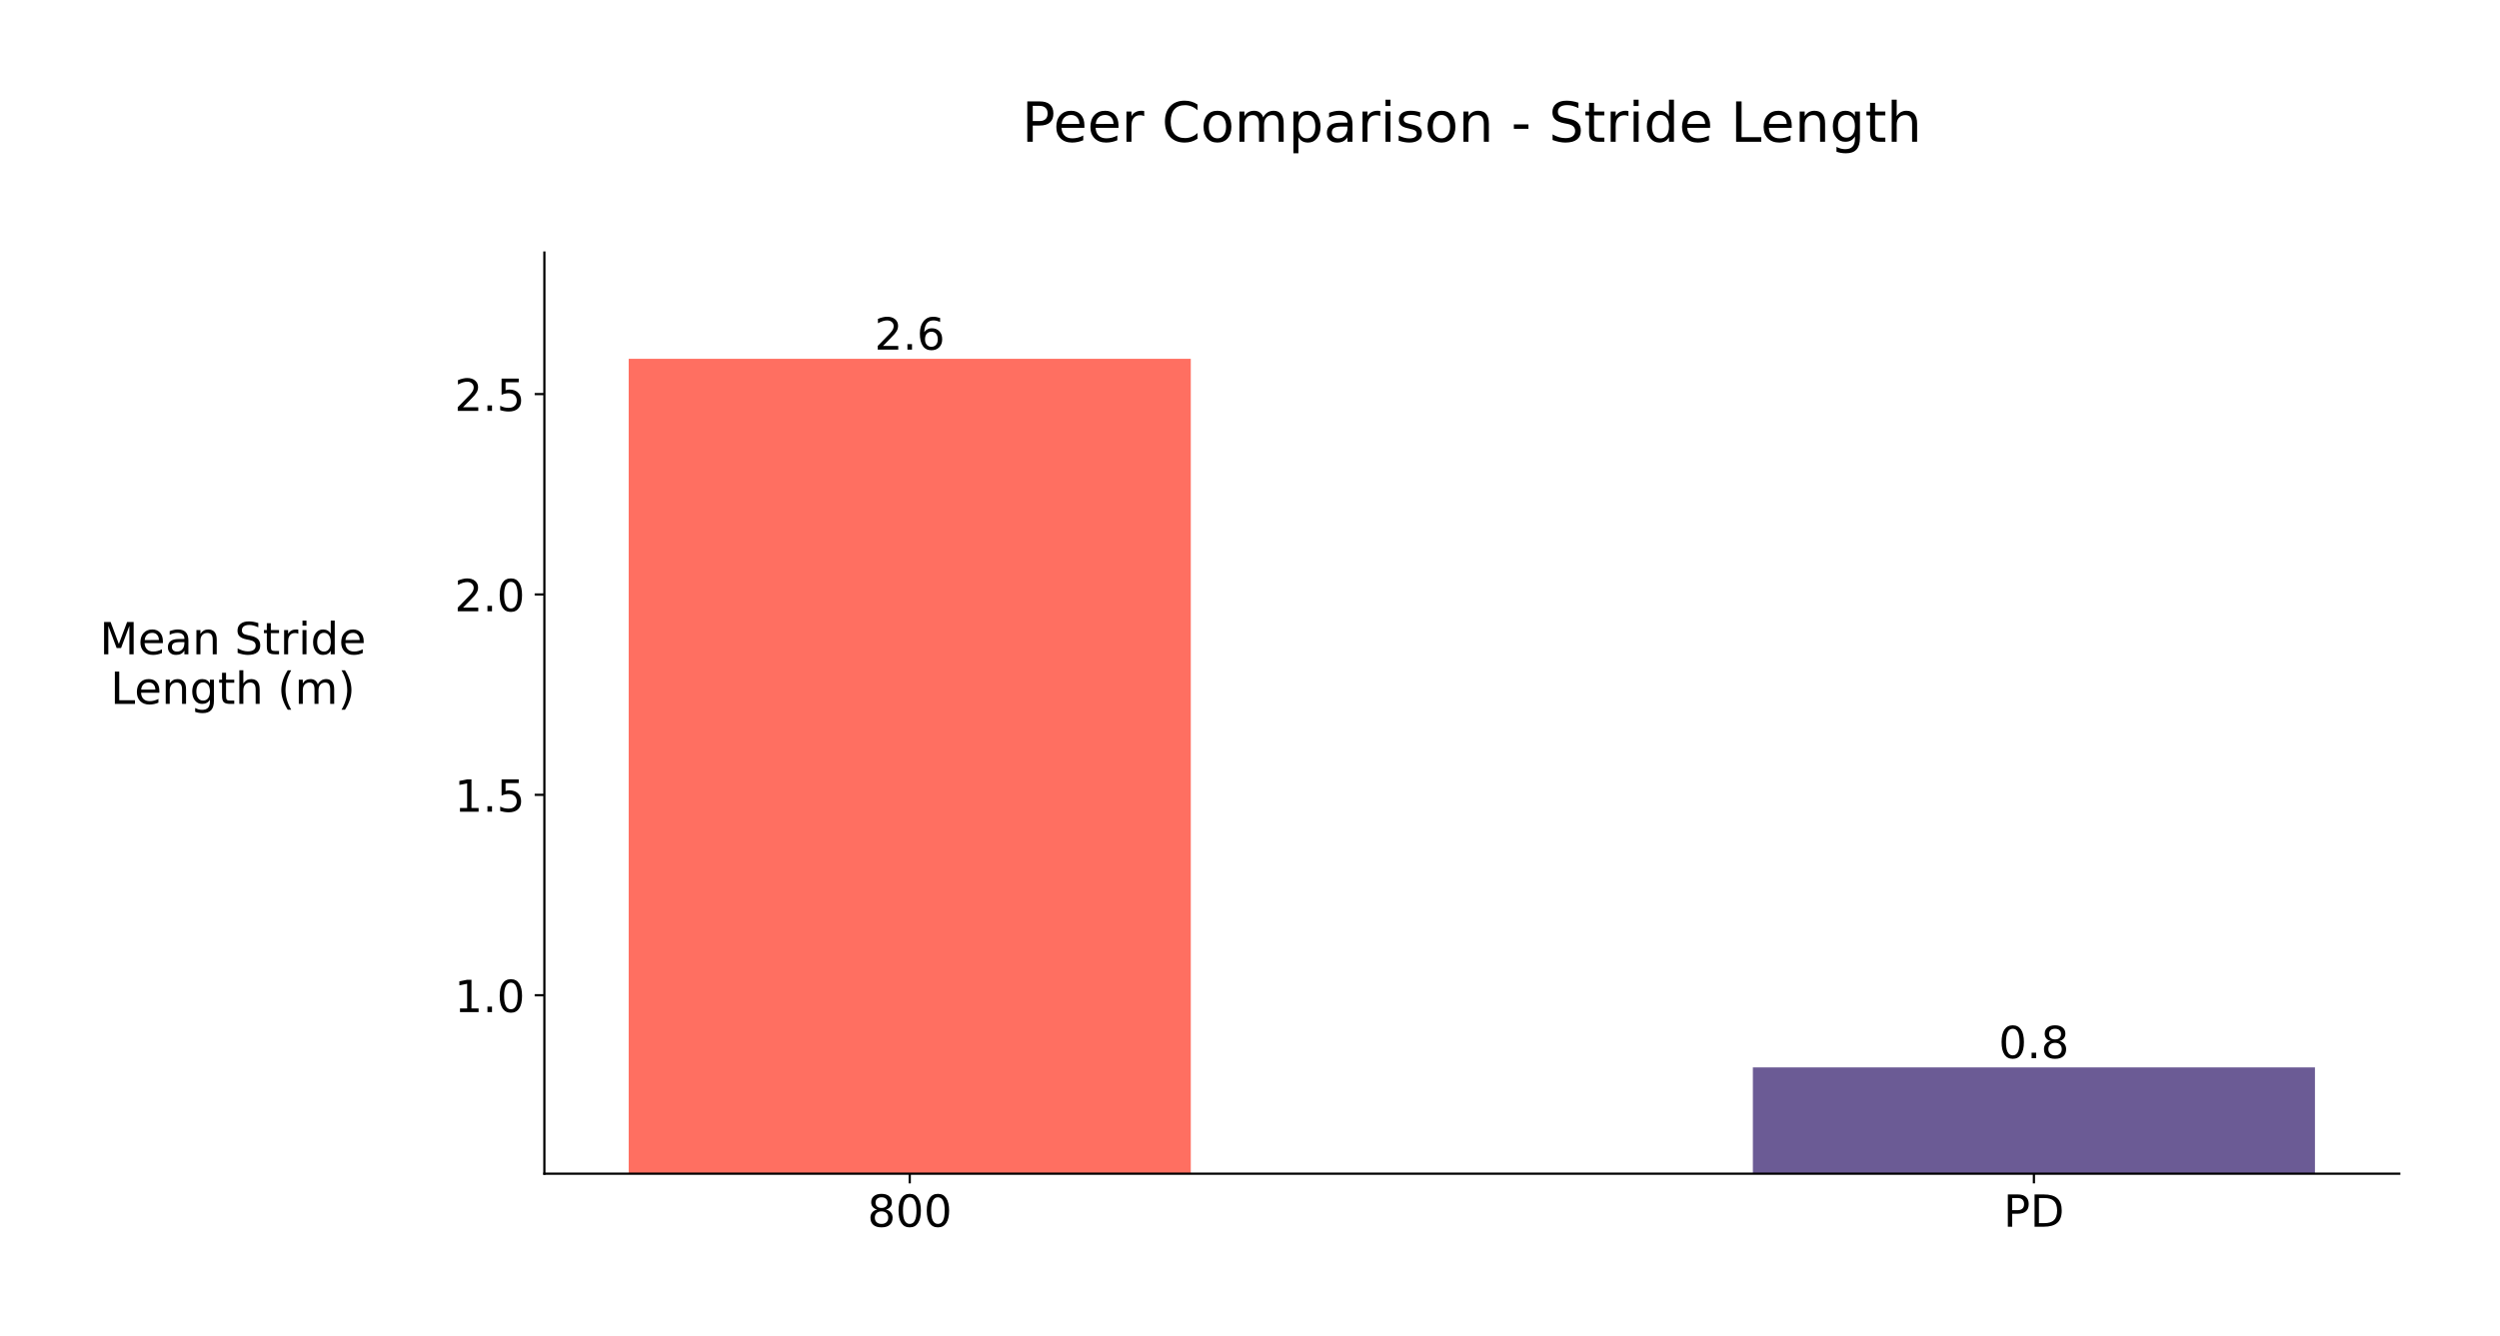
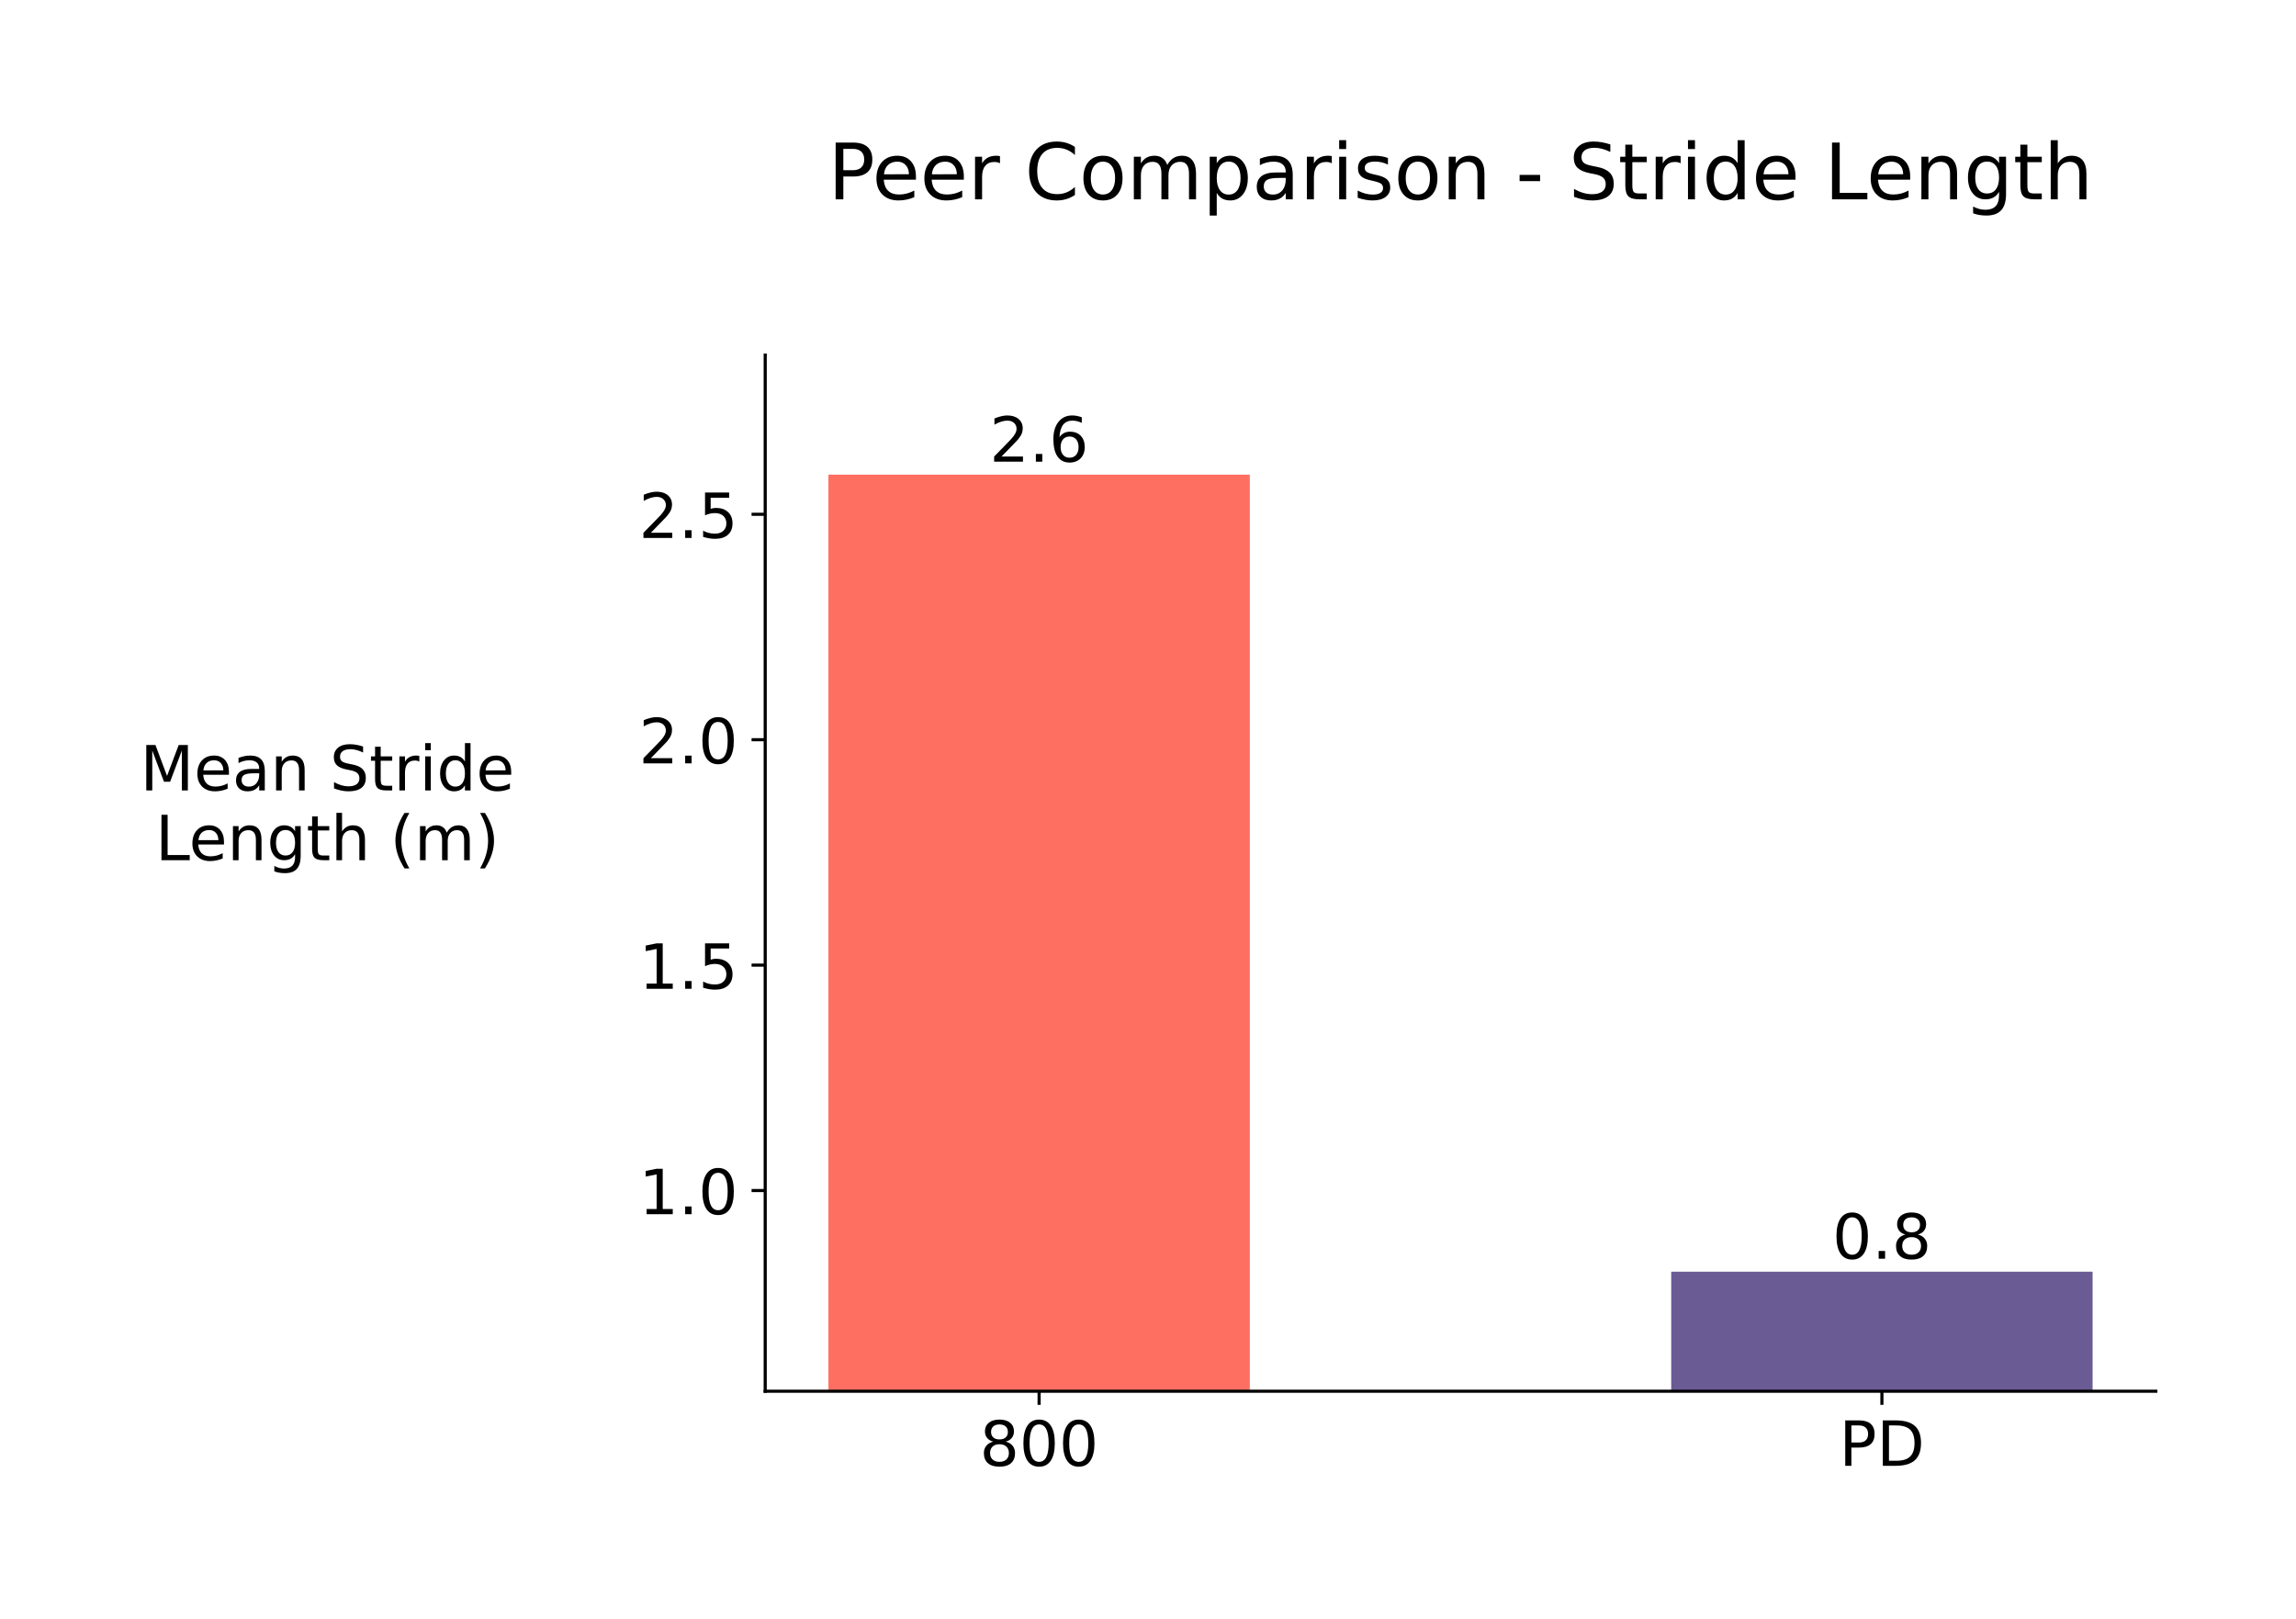
- <svg xmlns="http://www.w3.org/2000/svg" xmlns:xlink="http://www.w3.org/1999/xlink" width="902.112pt" height="482.322pt" viewBox="0 0 902.112 482.322" version="1.1">
+ <svg xmlns="http://www.w3.org/2000/svg" xmlns:xlink="http://www.w3.org/1999/xlink" width="589.633pt" height="415.794pt" viewBox="0 0 589.633 415.794" version="1.1">
  <defs>
    <style type="text/css">*{stroke-linejoin: round; stroke-linecap: butt}</style>
  </defs>
  <g id="figure_1">
    <g id="patch_1">
-       <path d="M 0 482.322  L 902.112 482.322  L 902.112 0  L 0 0  L 0 482.322  z " style="fill: none" />
+       <path d="M 0 415.794  L 589.633 415.794  L 589.633 -0  L 0 -0  L 0 415.794  z " style="fill: none" />
    </g>
    <g id="axes_1">
      <g id="patch_2">
-         <path d="M 196.512 423.837  L 866.112 423.837  L 866.112 91.197  L 196.512 91.197  L 196.512 423.837  z " style="fill: none" />
+         <path d="M 196.512 357.309  L 553.633 357.309  L 553.633 91.197  L 196.512 91.197  L 196.512 357.309  z " style="fill: none" />
      </g>
      <g id="patch_3">
-         <path d="M 226.949 504.137  L 429.858 504.137  L 429.858 129.578  L 226.949 129.578  z " clip-path="url(#p55e7f02278)" style="fill: #ff6f61" />
+         <path d="M 212.745 421.549  L 320.963 421.549  L 320.963 121.902  L 212.745 121.902  z " clip-path="url(#pc65cbb96bd)" style="fill: #ff6f61" />
      </g>
      <g id="patch_4">
-         <path d="M 632.767 504.137  L 835.676 504.137  L 835.676 385.455  L 632.767 385.455  z " clip-path="url(#p55e7f02278)" style="fill: #6b5b95" />
+         <path d="M 429.182 421.549  L 537.4 421.549  L 537.4 326.604  L 429.182 326.604  z " clip-path="url(#pc65cbb96bd)" style="fill: #6b5b95" />
      </g>
      <g id="matplotlib.axis_1">
        <g id="xtick_1">
          <g id="line2d_1">
            <defs>
-               <path id="m1575231d2b" d="M 0 0  L 0 3.5  " style="stroke: #000000; stroke-width: 0.8" />
-             </defs>
-             <g>
-               <use xlink:href="#m1575231d2b" x="328.403" y="423.837" style="stroke: #000000; stroke-width: 0.8" />
+               <path id="m10a60f5ee6" d="M 0 0  L 0 3.5  " style="stroke: #000000; stroke-width: 0.8" />
+             </defs>
+             <g>
+               <use xlink:href="#m10a60f5ee6" x="266.854" y="357.309" style="stroke: #000000; stroke-width: 0.8" />
            </g>
          </g>
          <g id="text_1">
-             <g transform="translate(313.1334 442.9944) scale(0.16 -0.16)">
+             <g transform="translate(251.5843 376.4664) scale(0.16 -0.16)">
              <defs>
                <path id="DejaVuSans-38" d="M 2034 2216  Q 1584 2216 1326 1975  Q 1069 1734 1069 1313  Q 1069 891 1326 650  Q 1584 409 2034 409  Q 2484 409 2743 651  Q 3003 894 3003 1313  Q 3003 1734 2745 1975  Q 2488 2216 2034 2216  z M 1403 2484  Q 997 2584 770 2862  Q 544 3141 544 3541  Q 544 4100 942 4425  Q 1341 4750 2034 4750  Q 2731 4750 3128 4425  Q 3525 4100 3525 3541  Q 3525 3141 3298 2862  Q 3072 2584 2669 2484  Q 3125 2378 3379 2068  Q 3634 1759 3634 1313  Q 3634 634 3220 271  Q 2806 -91 2034 -91  Q 1263 -91 848 271  Q 434 634 434 1313  Q 434 1759 690 2068  Q 947 2378 1403 2484  z M 1172 3481  Q 1172 3119 1398 2916  Q 1625 2713 2034 2713  Q 2441 2713 2670 2916  Q 2900 3119 2900 3481  Q 2900 3844 2670 4047  Q 2441 4250 2034 4250  Q 1625 4250 1398 4047  Q 1172 3844 1172 3481  z " transform="scale(0.015625)" />
                <path id="DejaVuSans-30" d="M 2034 4250  Q 1547 4250 1301 3770  Q 1056 3291 1056 2328  Q 1056 1369 1301 889  Q 1547 409 2034 409  Q 2525 409 2770 889  Q 3016 1369 3016 2328  Q 3016 3291 2770 3770  Q 2525 4250 2034 4250  z M 2034 4750  Q 2819 4750 3233 4129  Q 3647 3509 3647 2328  Q 3647 1150 3233 529  Q 2819 -91 2034 -91  Q 1250 -91 836 529  Q 422 1150 422 2328  Q 422 3509 836 4129  Q 1250 4750 2034 4750  z " transform="scale(0.015625)" />
              </defs>
              <use xlink:href="#DejaVuSans-38" />
              <use xlink:href="#DejaVuSans-30" x="63.623" />
              <use xlink:href="#DejaVuSans-30" x="127.246" />
            </g>
          </g>
        </g>
        <g id="xtick_2">
          <g id="line2d_2">
            <g>
-               <use xlink:href="#m1575231d2b" x="734.222" y="423.837" style="stroke: #000000; stroke-width: 0.8" />
+               <use xlink:href="#m10a60f5ee6" x="483.291" y="357.309" style="stroke: #000000; stroke-width: 0.8" />
            </g>
          </g>
          <g id="text_2">
-             <g transform="translate(723.2378 442.9944) scale(0.16 -0.16)">
+             <g transform="translate(472.3069 376.4664) scale(0.16 -0.16)">
              <defs>
                <path id="DejaVuSans-50" d="M 1259 4147  L 1259 2394  L 2053 2394  Q 2494 2394 2734 2622  Q 2975 2850 2975 3272  Q 2975 3691 2734 3919  Q 2494 4147 2053 4147  L 1259 4147  z M 628 4666  L 2053 4666  Q 2838 4666 3239 4311  Q 3641 3956 3641 3272  Q 3641 2581 3239 2228  Q 2838 1875 2053 1875  L 1259 1875  L 1259 0  L 628 0  L 628 4666  z " transform="scale(0.015625)" />
                <path id="DejaVuSans-44" d="M 1259 4147  L 1259 519  L 2022 519  Q 2988 519 3436 956  Q 3884 1394 3884 2338  Q 3884 3275 3436 3711  Q 2988 4147 2022 4147  L 1259 4147  z M 628 4666  L 1925 4666  Q 3281 4666 3915 4102  Q 4550 3538 4550 2338  Q 4550 1131 3912 565  Q 3275 0 1925 0  L 628 0  L 628 4666  z " transform="scale(0.015625)" />
              </defs>
              <use xlink:href="#DejaVuSans-50" />
              <use xlink:href="#DejaVuSans-44" x="60.303" />
            </g>
          </g>
        </g>
      </g>
      <g id="matplotlib.axis_2">
        <g id="ytick_1">
          <g id="line2d_3">
            <defs>
-               <path id="m9b2c9cb73e" d="M 0 0  L -3.5 0  " style="stroke: #000000; stroke-width: 0.8" />
-             </defs>
-             <g>
-               <use xlink:href="#m9b2c9cb73e" x="196.512" y="359.403" style="stroke: #000000; stroke-width: 0.8" />
+               <path id="m04a4a59eea" d="M 0 0  L -3.5 0  " style="stroke: #000000; stroke-width: 0.8" />
+             </defs>
+             <g>
+               <use xlink:href="#m04a4a59eea" x="196.512" y="305.762" style="stroke: #000000; stroke-width: 0.8" />
            </g>
          </g>
          <g id="text_3">
-             <g transform="translate(164.0675 365.482) scale(0.16 -0.16)">
+             <g transform="translate(164.0675 311.8407) scale(0.16 -0.16)">
              <defs>
                <path id="DejaVuSans-31" d="M 794 531  L 1825 531  L 1825 4091  L 703 3866  L 703 4441  L 1819 4666  L 2450 4666  L 2450 531  L 3481 531  L 3481 0  L 794 0  L 794 531  z " transform="scale(0.015625)" />
                <path id="DejaVuSans-2e" d="M 684 794  L 1344 794  L 1344 0  L 684 0  L 684 794  z " transform="scale(0.015625)" />
              </defs>
              <use xlink:href="#DejaVuSans-31" />
              <use xlink:href="#DejaVuSans-2e" x="63.623" />
              <use xlink:href="#DejaVuSans-30" x="95.41" />
            </g>
          </g>
        </g>
        <g id="ytick_2">
          <g id="line2d_4">
            <g>
-               <use xlink:href="#m9b2c9cb73e" x="196.512" y="287.036" style="stroke: #000000; stroke-width: 0.8" />
+               <use xlink:href="#m04a4a59eea" x="196.512" y="247.868" style="stroke: #000000; stroke-width: 0.8" />
            </g>
          </g>
          <g id="text_4">
-             <g transform="translate(164.0675 293.1149) scale(0.16 -0.16)">
+             <g transform="translate(164.0675 253.9471) scale(0.16 -0.16)">
              <defs>
                <path id="DejaVuSans-35" d="M 691 4666  L 3169 4666  L 3169 4134  L 1269 4134  L 1269 2991  Q 1406 3038 1543 3061  Q 1681 3084 1819 3084  Q 2600 3084 3056 2656  Q 3513 2228 3513 1497  Q 3513 744 3044 326  Q 2575 -91 1722 -91  Q 1428 -91 1123 -41  Q 819 9 494 109  L 494 744  Q 775 591 1075 516  Q 1375 441 1709 441  Q 2250 441 2565 725  Q 2881 1009 2881 1497  Q 2881 1984 2565 2268  Q 2250 2553 1709 2553  Q 1456 2553 1204 2497  Q 953 2441 691 2322  L 691 4666  z " transform="scale(0.015625)" />
              </defs>
              <use xlink:href="#DejaVuSans-31" />
              <use xlink:href="#DejaVuSans-2e" x="63.623" />
              <use xlink:href="#DejaVuSans-35" x="95.41" />
            </g>
          </g>
        </g>
        <g id="ytick_3">
          <g id="line2d_5">
            <g>
-               <use xlink:href="#m9b2c9cb73e" x="196.512" y="214.669" style="stroke: #000000; stroke-width: 0.8" />
+               <use xlink:href="#m04a4a59eea" x="196.512" y="189.975" style="stroke: #000000; stroke-width: 0.8" />
            </g>
          </g>
          <g id="text_5">
-             <g transform="translate(164.0675 220.7479) scale(0.16 -0.16)">
+             <g transform="translate(164.0675 196.0535) scale(0.16 -0.16)">
              <defs>
                <path id="DejaVuSans-32" d="M 1228 531  L 3431 531  L 3431 0  L 469 0  L 469 531  Q 828 903 1448 1529  Q 2069 2156 2228 2338  Q 2531 2678 2651 2914  Q 2772 3150 2772 3378  Q 2772 3750 2511 3984  Q 2250 4219 1831 4219  Q 1534 4219 1204 4116  Q 875 4013 500 3803  L 500 4441  Q 881 4594 1212 4672  Q 1544 4750 1819 4750  Q 2544 4750 2975 4387  Q 3406 4025 3406 3419  Q 3406 3131 3298 2873  Q 3191 2616 2906 2266  Q 2828 2175 2409 1742  Q 1991 1309 1228 531  z " transform="scale(0.015625)" />
              </defs>
              <use xlink:href="#DejaVuSans-32" />
              <use xlink:href="#DejaVuSans-2e" x="63.623" />
              <use xlink:href="#DejaVuSans-30" x="95.41" />
            </g>
          </g>
        </g>
        <g id="ytick_4">
          <g id="line2d_6">
            <g>
-               <use xlink:href="#m9b2c9cb73e" x="196.512" y="142.302" style="stroke: #000000; stroke-width: 0.8" />
+               <use xlink:href="#m04a4a59eea" x="196.512" y="132.081" style="stroke: #000000; stroke-width: 0.8" />
            </g>
          </g>
          <g id="text_6">
-             <g transform="translate(164.0675 148.3809) scale(0.16 -0.16)">
+             <g transform="translate(164.0675 138.1598) scale(0.16 -0.16)">
              <use xlink:href="#DejaVuSans-32" />
              <use xlink:href="#DejaVuSans-2e" x="63.623" />
              <use xlink:href="#DejaVuSans-35" x="95.41" />
            </g>
          </g>
        </g>
        <g id="text_7">
-           <g transform="translate(36 236.2729) scale(0.16 -0.16)">
+           <g transform="translate(36 203.0089) scale(0.16 -0.16)">
            <defs>
              <path id="DejaVuSans-4d" d="M 628 4666  L 1569 4666  L 2759 1491  L 3956 4666  L 4897 4666  L 4897 0  L 4281 0  L 4281 4097  L 3078 897  L 2444 897  L 1241 4097  L 1241 0  L 628 0  L 628 4666  z " transform="scale(0.015625)" />
              <path id="DejaVuSans-65" d="M 3597 1894  L 3597 1613  L 953 1613  Q 991 1019 1311 708  Q 1631 397 2203 397  Q 2534 397 2845 478  Q 3156 559 3463 722  L 3463 178  Q 3153 47 2828 -22  Q 2503 -91 2169 -91  Q 1331 -91 842 396  Q 353 884 353 1716  Q 353 2575 817 3079  Q 1281 3584 2069 3584  Q 2775 3584 3186 3129  Q 3597 2675 3597 1894  z M 3022 2063  Q 3016 2534 2758 2815  Q 2500 3097 2075 3097  Q 1594 3097 1305 2825  Q 1016 2553 972 2059  L 3022 2063  z " transform="scale(0.015625)" />
              <path id="DejaVuSans-61" d="M 2194 1759  Q 1497 1759 1228 1600  Q 959 1441 959 1056  Q 959 750 1161 570  Q 1363 391 1709 391  Q 2188 391 2477 730  Q 2766 1069 2766 1631  L 2766 1759  L 2194 1759  z M 3341 1997  L 3341 0  L 2766 0  L 2766 531  Q 2569 213 2275 61  Q 1981 -91 1556 -91  Q 1019 -91 701 211  Q 384 513 384 1019  Q 384 1609 779 1909  Q 1175 2209 1959 2209  L 2766 2209  L 2766 2266  Q 2766 2663 2505 2880  Q 2244 3097 1772 3097  Q 1472 3097 1187 3025  Q 903 2953 641 2809  L 641 3341  Q 956 3463 1253 3523  Q 1550 3584 1831 3584  Q 2591 3584 2966 3190  Q 3341 2797 3341 1997  z " transform="scale(0.015625)" />
              <path id="DejaVuSans-6e" d="M 3513 2113  L 3513 0  L 2938 0  L 2938 2094  Q 2938 2591 2744 2837  Q 2550 3084 2163 3084  Q 1697 3084 1428 2787  Q 1159 2491 1159 1978  L 1159 0  L 581 0  L 581 3500  L 1159 3500  L 1159 2956  Q 1366 3272 1645 3428  Q 1925 3584 2291 3584  Q 2894 3584 3203 3211  Q 3513 2838 3513 2113  z " transform="scale(0.015625)" />
              <path id="DejaVuSans-20" transform="scale(0.015625)" />
              <path id="DejaVuSans-53" d="M 3425 4513  L 3425 3897  Q 3066 4069 2747 4153  Q 2428 4238 2131 4238  Q 1616 4238 1336 4038  Q 1056 3838 1056 3469  Q 1056 3159 1242 3001  Q 1428 2844 1947 2747  L 2328 2669  Q 3034 2534 3370 2195  Q 3706 1856 3706 1288  Q 3706 609 3251 259  Q 2797 -91 1919 -91  Q 1588 -91 1214 -16  Q 841 59 441 206  L 441 856  Q 825 641 1194 531  Q 1563 422 1919 422  Q 2459 422 2753 634  Q 3047 847 3047 1241  Q 3047 1584 2836 1778  Q 2625 1972 2144 2069  L 1759 2144  Q 1053 2284 737 2584  Q 422 2884 422 3419  Q 422 4038 858 4394  Q 1294 4750 2059 4750  Q 2388 4750 2728 4690  Q 3069 4631 3425 4513  z " transform="scale(0.015625)" />
              <path id="DejaVuSans-74" d="M 1172 4494  L 1172 3500  L 2356 3500  L 2356 3053  L 1172 3053  L 1172 1153  Q 1172 725 1289 603  Q 1406 481 1766 481  L 2356 481  L 2356 0  L 1766 0  Q 1100 0 847 248  Q 594 497 594 1153  L 594 3053  L 172 3053  L 172 3500  L 594 3500  L 594 4494  L 1172 4494  z " transform="scale(0.015625)" />
              <path id="DejaVuSans-72" d="M 2631 2963  Q 2534 3019 2420 3045  Q 2306 3072 2169 3072  Q 1681 3072 1420 2755  Q 1159 2438 1159 1844  L 1159 0  L 581 0  L 581 3500  L 1159 3500  L 1159 2956  Q 1341 3275 1631 3429  Q 1922 3584 2338 3584  Q 2397 3584 2469 3576  Q 2541 3569 2628 3553  L 2631 2963  z " transform="scale(0.015625)" />
              <path id="DejaVuSans-69" d="M 603 3500  L 1178 3500  L 1178 0  L 603 0  L 603 3500  z M 603 4863  L 1178 4863  L 1178 4134  L 603 4134  L 603 4863  z " transform="scale(0.015625)" />
              <path id="DejaVuSans-64" d="M 2906 2969  L 2906 4863  L 3481 4863  L 3481 0  L 2906 0  L 2906 525  Q 2725 213 2448 61  Q 2172 -91 1784 -91  Q 1150 -91 751 415  Q 353 922 353 1747  Q 353 2572 751 3078  Q 1150 3584 1784 3584  Q 2172 3584 2448 3432  Q 2725 3281 2906 2969  z M 947 1747  Q 947 1113 1208 752  Q 1469 391 1925 391  Q 2381 391 2643 752  Q 2906 1113 2906 1747  Q 2906 2381 2643 2742  Q 2381 3103 1925 3103  Q 1469 3103 1208 2742  Q 947 2381 947 1747  z " transform="scale(0.015625)" />
            </defs>
            <use xlink:href="#DejaVuSans-4d" />
            <use xlink:href="#DejaVuSans-65" x="86.279" />
            <use xlink:href="#DejaVuSans-61" x="147.803" />
            <use xlink:href="#DejaVuSans-6e" x="209.082" />
            <use xlink:href="#DejaVuSans-20" x="272.461" />
            <use xlink:href="#DejaVuSans-53" x="304.248" />
            <use xlink:href="#DejaVuSans-74" x="367.725" />
            <use xlink:href="#DejaVuSans-72" x="406.934" />
            <use xlink:href="#DejaVuSans-69" x="448.047" />
            <use xlink:href="#DejaVuSans-64" x="475.83" />
            <use xlink:href="#DejaVuSans-65" x="539.307" />
          </g>
-           <g transform="translate(39.895 254.1894) scale(0.16 -0.16)">
+           <g transform="translate(39.895 220.9254) scale(0.16 -0.16)">
            <defs>
              <path id="DejaVuSans-4c" d="M 628 4666  L 1259 4666  L 1259 531  L 3531 531  L 3531 0  L 628 0  L 628 4666  z " transform="scale(0.015625)" />
              <path id="DejaVuSans-67" d="M 2906 1791  Q 2906 2416 2648 2759  Q 2391 3103 1925 3103  Q 1463 3103 1205 2759  Q 947 2416 947 1791  Q 947 1169 1205 825  Q 1463 481 1925 481  Q 2391 481 2648 825  Q 2906 1169 2906 1791  z M 3481 434  Q 3481 -459 3084 -895  Q 2688 -1331 1869 -1331  Q 1566 -1331 1297 -1286  Q 1028 -1241 775 -1147  L 775 -588  Q 1028 -725 1275 -790  Q 1522 -856 1778 -856  Q 2344 -856 2625 -561  Q 2906 -266 2906 331  L 2906 616  Q 2728 306 2450 153  Q 2172 0 1784 0  Q 1141 0 747 490  Q 353 981 353 1791  Q 353 2603 747 3093  Q 1141 3584 1784 3584  Q 2172 3584 2450 3431  Q 2728 3278 2906 2969  L 2906 3500  L 3481 3500  L 3481 434  z " transform="scale(0.015625)" />
              <path id="DejaVuSans-68" d="M 3513 2113  L 3513 0  L 2938 0  L 2938 2094  Q 2938 2591 2744 2837  Q 2550 3084 2163 3084  Q 1697 3084 1428 2787  Q 1159 2491 1159 1978  L 1159 0  L 581 0  L 581 4863  L 1159 4863  L 1159 2956  Q 1366 3272 1645 3428  Q 1925 3584 2291 3584  Q 2894 3584 3203 3211  Q 3513 2838 3513 2113  z " transform="scale(0.015625)" />
              <path id="DejaVuSans-28" d="M 1984 4856  Q 1566 4138 1362 3434  Q 1159 2731 1159 2009  Q 1159 1288 1364 580  Q 1569 -128 1984 -844  L 1484 -844  Q 1016 -109 783 600  Q 550 1309 550 2009  Q 550 2706 781 3412  Q 1013 4119 1484 4856  L 1984 4856  z " transform="scale(0.015625)" />
              <path id="DejaVuSans-6d" d="M 3328 2828  Q 3544 3216 3844 3400  Q 4144 3584 4550 3584  Q 5097 3584 5394 3201  Q 5691 2819 5691 2113  L 5691 0  L 5113 0  L 5113 2094  Q 5113 2597 4934 2840  Q 4756 3084 4391 3084  Q 3944 3084 3684 2787  Q 3425 2491 3425 1978  L 3425 0  L 2847 0  L 2847 2094  Q 2847 2600 2669 2842  Q 2491 3084 2119 3084  Q 1678 3084 1418 2786  Q 1159 2488 1159 1978  L 1159 0  L 581 0  L 581 3500  L 1159 3500  L 1159 2956  Q 1356 3278 1631 3431  Q 1906 3584 2284 3584  Q 2666 3584 2933 3390  Q 3200 3197 3328 2828  z " transform="scale(0.015625)" />
              <path id="DejaVuSans-29" d="M 513 4856  L 1013 4856  Q 1481 4119 1714 3412  Q 1947 2706 1947 2009  Q 1947 1309 1714 600  Q 1481 -109 1013 -844  L 513 -844  Q 928 -128 1133 580  Q 1338 1288 1338 2009  Q 1338 2731 1133 3434  Q 928 4138 513 4856  z " transform="scale(0.015625)" />
            </defs>
            <use xlink:href="#DejaVuSans-4c" />
            <use xlink:href="#DejaVuSans-65" x="53.963" />
            <use xlink:href="#DejaVuSans-6e" x="115.486" />
            <use xlink:href="#DejaVuSans-67" x="178.865" />
            <use xlink:href="#DejaVuSans-74" x="242.342" />
            <use xlink:href="#DejaVuSans-68" x="281.551" />
            <use xlink:href="#DejaVuSans-20" x="344.93" />
            <use xlink:href="#DejaVuSans-28" x="376.717" />
            <use xlink:href="#DejaVuSans-6d" x="415.73" />
            <use xlink:href="#DejaVuSans-29" x="513.143" />
          </g>
        </g>
      </g>
      <g id="patch_5">
-         <path d="M 196.512 423.837  L 196.512 91.197  " style="fill: none; stroke: #000000; stroke-width: 0.8; stroke-linejoin: miter; stroke-linecap: square" />
+         <path d="M 196.512 357.309  L 196.512 91.197  " style="fill: none; stroke: #000000; stroke-width: 0.8; stroke-linejoin: miter; stroke-linecap: square" />
      </g>
      <g id="patch_6">
-         <path d="M 196.512 423.837  L 866.112 423.837  " style="fill: none; stroke: #000000; stroke-width: 0.8; stroke-linejoin: miter; stroke-linecap: square" />
+         <path d="M 196.512 357.309  L 553.633 357.309  " style="fill: none; stroke: #000000; stroke-width: 0.8; stroke-linejoin: miter; stroke-linecap: square" />
      </g>
      <g id="text_8">
-         <g transform="translate(315.6809 126.2509) scale(0.16 -0.16)">
+         <g transform="translate(254.1318 118.5746) scale(0.16 -0.16)">
          <defs>
            <path id="DejaVuSans-36" d="M 2113 2584  Q 1688 2584 1439 2293  Q 1191 2003 1191 1497  Q 1191 994 1439 701  Q 1688 409 2113 409  Q 2538 409 2786 701  Q 3034 994 3034 1497  Q 3034 2003 2786 2293  Q 2538 2584 2113 2584  z M 3366 4563  L 3366 3988  Q 3128 4100 2886 4159  Q 2644 4219 2406 4219  Q 1781 4219 1451 3797  Q 1122 3375 1075 2522  Q 1259 2794 1537 2939  Q 1816 3084 2150 3084  Q 2853 3084 3261 2657  Q 3669 2231 3669 1497  Q 3669 778 3244 343  Q 2819 -91 2113 -91  Q 1303 -91 875 529  Q 447 1150 447 2328  Q 447 3434 972 4092  Q 1497 4750 2381 4750  Q 2619 4750 2861 4703  Q 3103 4656 3366 4563  z " transform="scale(0.015625)" />
          </defs>
          <use xlink:href="#DejaVuSans-32" />
          <use xlink:href="#DejaVuSans-2e" x="63.623" />
          <use xlink:href="#DejaVuSans-36" x="95.41" />
        </g>
      </g>
      <g id="text_9">
-         <g transform="translate(721.4991 382.1278) scale(0.16 -0.16)">
+         <g transform="translate(470.5682 323.2761) scale(0.16 -0.16)">
          <use xlink:href="#DejaVuSans-30" />
          <use xlink:href="#DejaVuSans-2e" x="63.623" />
          <use xlink:href="#DejaVuSans-38" x="95.41" />
        </g>
      </g>
      <g id="text_10">
-         <g transform="translate(368.8813 51.19687) scale(0.2 -0.2)">
+         <g transform="translate(212.6413 51.19687) scale(0.2 -0.2)">
          <defs>
            <path id="DejaVuSans-43" d="M 4122 4306  L 4122 3641  Q 3803 3938 3442 4084  Q 3081 4231 2675 4231  Q 1875 4231 1450 3742  Q 1025 3253 1025 2328  Q 1025 1406 1450 917  Q 1875 428 2675 428  Q 3081 428 3442 575  Q 3803 722 4122 1019  L 4122 359  Q 3791 134 3420 21  Q 3050 -91 2638 -91  Q 1578 -91 968 557  Q 359 1206 359 2328  Q 359 3453 968 4101  Q 1578 4750 2638 4750  Q 3056 4750 3426 4639  Q 3797 4528 4122 4306  z " transform="scale(0.015625)" />
            <path id="DejaVuSans-6f" d="M 1959 3097  Q 1497 3097 1228 2736  Q 959 2375 959 1747  Q 959 1119 1226 758  Q 1494 397 1959 397  Q 2419 397 2687 759  Q 2956 1122 2956 1747  Q 2956 2369 2687 2733  Q 2419 3097 1959 3097  z M 1959 3584  Q 2709 3584 3137 3096  Q 3566 2609 3566 1747  Q 3566 888 3137 398  Q 2709 -91 1959 -91  Q 1206 -91 779 398  Q 353 888 353 1747  Q 353 2609 779 3096  Q 1206 3584 1959 3584  z " transform="scale(0.015625)" />
            <path id="DejaVuSans-70" d="M 1159 525  L 1159 -1331  L 581 -1331  L 581 3500  L 1159 3500  L 1159 2969  Q 1341 3281 1617 3432  Q 1894 3584 2278 3584  Q 2916 3584 3314 3078  Q 3713 2572 3713 1747  Q 3713 922 3314 415  Q 2916 -91 2278 -91  Q 1894 -91 1617 61  Q 1341 213 1159 525  z M 3116 1747  Q 3116 2381 2855 2742  Q 2594 3103 2138 3103  Q 1681 3103 1420 2742  Q 1159 2381 1159 1747  Q 1159 1113 1420 752  Q 1681 391 2138 391  Q 2594 391 2855 752  Q 3116 1113 3116 1747  z " transform="scale(0.015625)" />
            <path id="DejaVuSans-73" d="M 2834 3397  L 2834 2853  Q 2591 2978 2328 3040  Q 2066 3103 1784 3103  Q 1356 3103 1142 2972  Q 928 2841 928 2578  Q 928 2378 1081 2264  Q 1234 2150 1697 2047  L 1894 2003  Q 2506 1872 2764 1633  Q 3022 1394 3022 966  Q 3022 478 2636 193  Q 2250 -91 1575 -91  Q 1294 -91 989 -36  Q 684 19 347 128  L 347 722  Q 666 556 975 473  Q 1284 391 1588 391  Q 1994 391 2212 530  Q 2431 669 2431 922  Q 2431 1156 2273 1281  Q 2116 1406 1581 1522  L 1381 1569  Q 847 1681 609 1914  Q 372 2147 372 2553  Q 372 3047 722 3315  Q 1072 3584 1716 3584  Q 2034 3584 2315 3537  Q 2597 3491 2834 3397  z " transform="scale(0.015625)" />
            <path id="DejaVuSans-2d" d="M 313 2009  L 1997 2009  L 1997 1497  L 313 1497  L 313 2009  z " transform="scale(0.015625)" />
          </defs>
          <use xlink:href="#DejaVuSans-50" />
          <use xlink:href="#DejaVuSans-65" x="56.678" />
          <use xlink:href="#DejaVuSans-65" x="118.201" />
          <use xlink:href="#DejaVuSans-72" x="179.725" />
          <use xlink:href="#DejaVuSans-20" x="220.838" />
          <use xlink:href="#DejaVuSans-43" x="252.625" />
          <use xlink:href="#DejaVuSans-6f" x="322.449" />
          <use xlink:href="#DejaVuSans-6d" x="383.631" />
          <use xlink:href="#DejaVuSans-70" x="481.043" />
          <use xlink:href="#DejaVuSans-61" x="544.52" />
          <use xlink:href="#DejaVuSans-72" x="605.799" />
          <use xlink:href="#DejaVuSans-69" x="646.912" />
          <use xlink:href="#DejaVuSans-73" x="674.695" />
          <use xlink:href="#DejaVuSans-6f" x="726.795" />
          <use xlink:href="#DejaVuSans-6e" x="787.977" />
          <use xlink:href="#DejaVuSans-20" x="851.355" />
          <use xlink:href="#DejaVuSans-2d" x="883.143" />
          <use xlink:href="#DejaVuSans-20" x="919.227" />
          <use xlink:href="#DejaVuSans-53" x="951.014" />
          <use xlink:href="#DejaVuSans-74" x="1014.49" />
          <use xlink:href="#DejaVuSans-72" x="1053.699" />
          <use xlink:href="#DejaVuSans-69" x="1094.812" />
          <use xlink:href="#DejaVuSans-64" x="1122.596" />
          <use xlink:href="#DejaVuSans-65" x="1186.072" />
          <use xlink:href="#DejaVuSans-20" x="1247.596" />
          <use xlink:href="#DejaVuSans-4c" x="1279.383" />
          <use xlink:href="#DejaVuSans-65" x="1333.346" />
          <use xlink:href="#DejaVuSans-6e" x="1394.869" />
          <use xlink:href="#DejaVuSans-67" x="1458.248" />
          <use xlink:href="#DejaVuSans-74" x="1521.725" />
          <use xlink:href="#DejaVuSans-68" x="1560.934" />
        </g>
      </g>
    </g>
  </g>
  <defs>
-     <clipPath id="p55e7f02278">
-       <rect x="196.512" y="91.197" width="669.6" height="332.64" />
+     <clipPath id="pc65cbb96bd">
+       <rect x="196.512" y="91.197" width="357.12" height="266.112" />
    </clipPath>
  </defs>
</svg>
